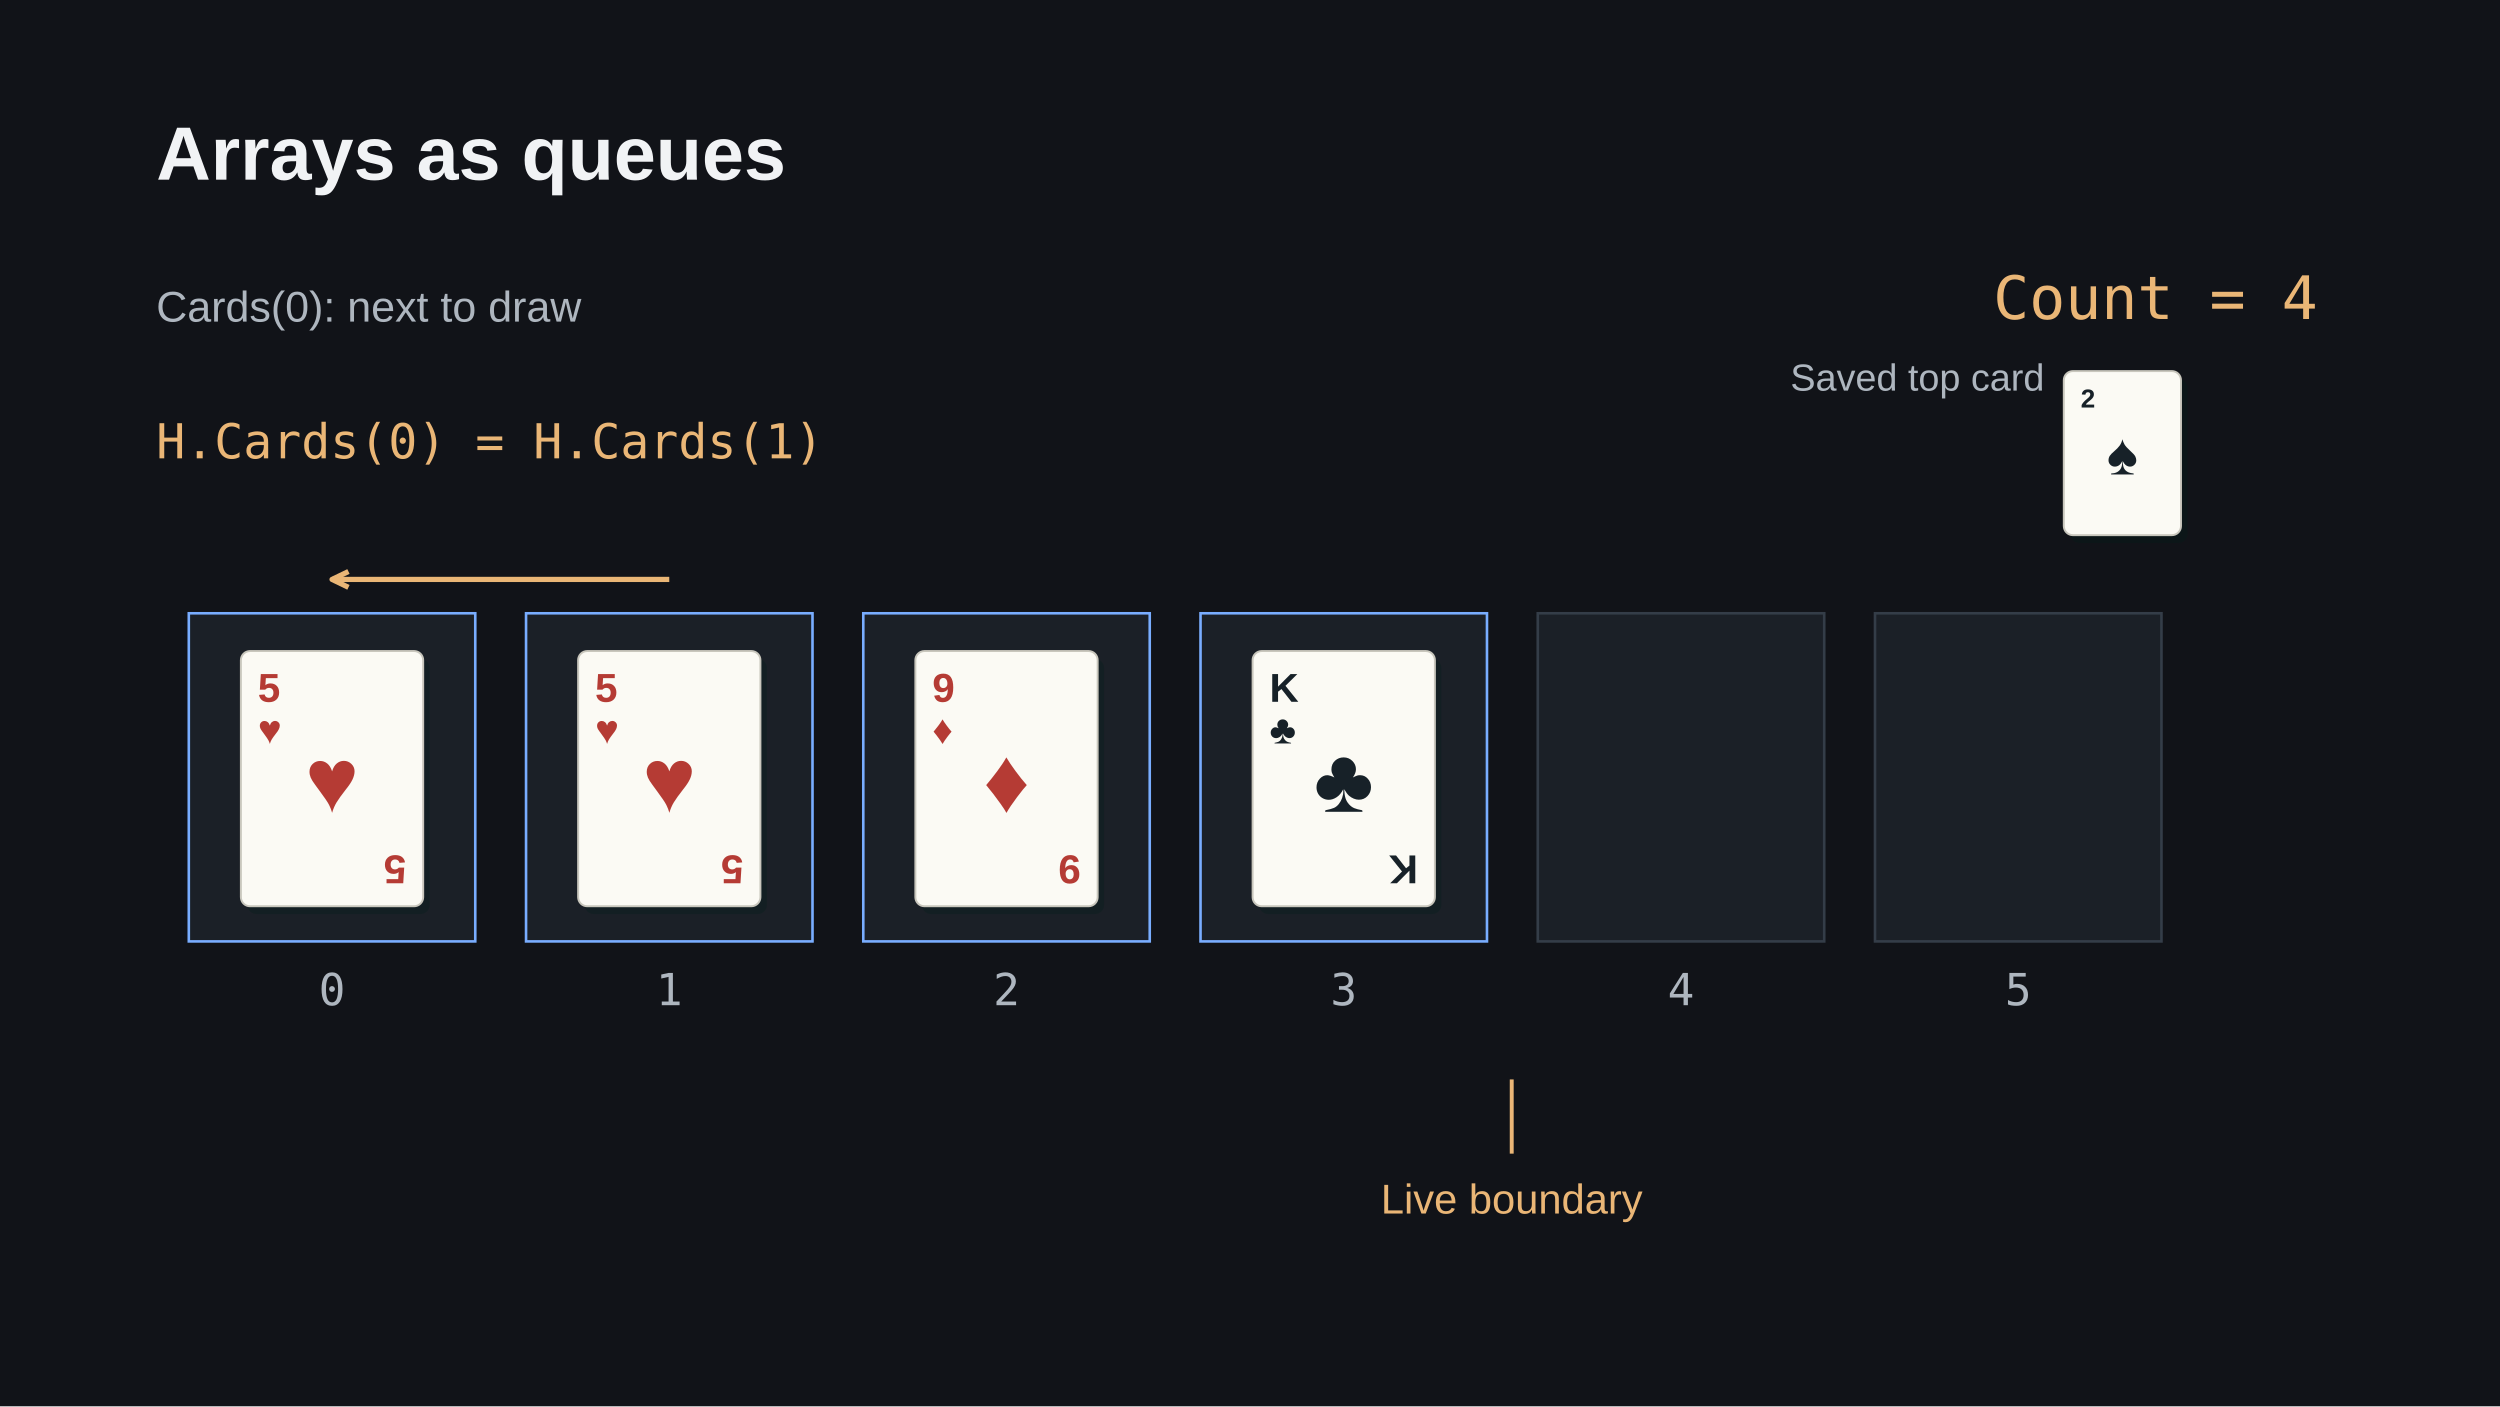
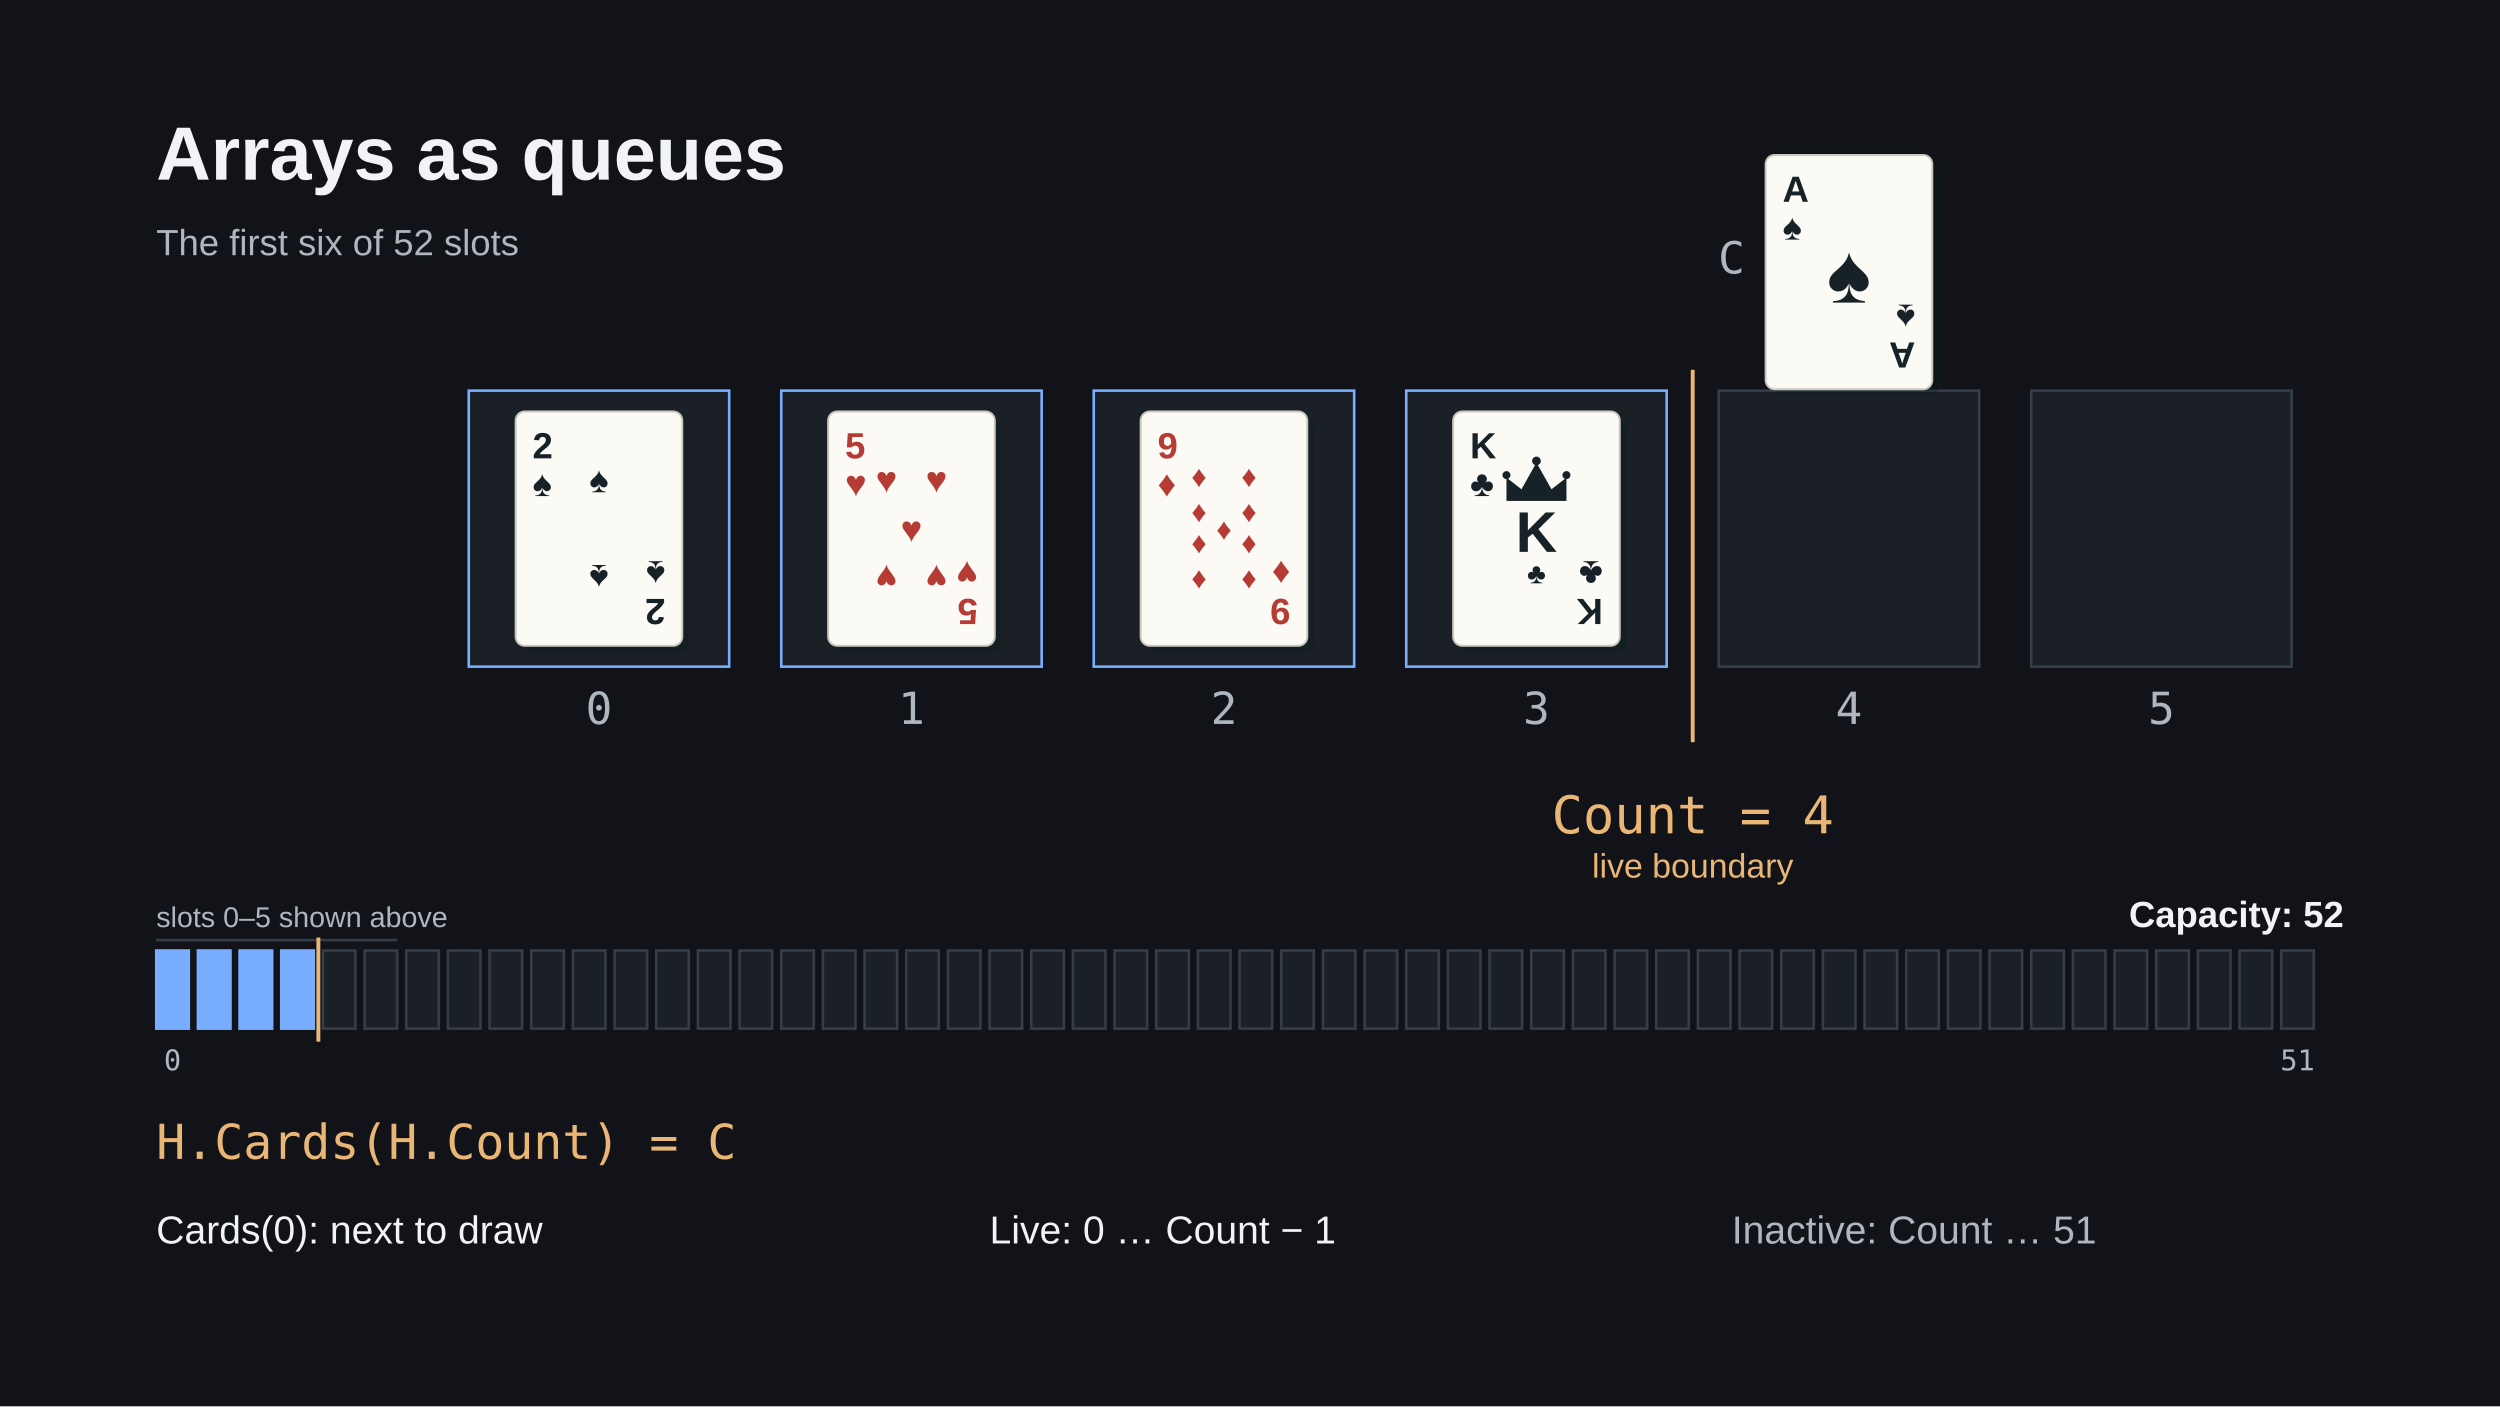
<svg xmlns="http://www.w3.org/2000/svg" width="1920" height="1080" viewBox="0 0 1920 1080" role="img">
  <defs>
    <pattern id="back" width="12" height="12" patternUnits="userSpaceOnUse">
      <path d="M0 6L6 0L12 6L6 12Z" fill="none" stroke="#8fa1c5" stroke-width="1" />
    </pattern>
    <pattern id="felt" width="10" height="10" patternUnits="userSpaceOnUse">
      <path d="M1 2h1M6 7h1" stroke="#ffffff" stroke-opacity=".035" />
    </pattern>
  </defs>
  <rect x="0.00" y="0.00" width="1920.00" height="1080.00" rx="0" fill="#111318" />
  <text x="120.00" y="138.00" font-family="Liberation Sans" font-size="58" font-weight="700" fill="#f1f3f5" text-anchor="start" opacity="1" xml:space="preserve">Arrays as queues</text>
-   <text x="120.00" y="247.00" font-family="Liberation Sans" font-size="33" font-weight="400" fill="#aeb6bf" text-anchor="start" opacity="1" xml:space="preserve">Cards(0): next to draw</text>
-   <text x="1780.00" y="245.00" font-family="DejaVu Sans Mono" font-size="46" font-weight="400" fill="#eab676" text-anchor="end" opacity="1" xml:space="preserve">Count = 4</text>
-   <rect x="145.00" y="471.00" width="220.00" height="252.00" rx="0" fill="#1b2027" stroke="#79adff" stroke-width="2" />
-   <text x="255.00" y="772.00" font-family="DejaVu Sans Mono" font-size="34" font-weight="400" fill="#aeb6bf" text-anchor="middle" opacity="1" xml:space="preserve">0</text>
+   <text x="120.00" y="196.00" font-family="Liberation Sans" font-size="28" font-weight="400" fill="#aeb6bf" text-anchor="start" opacity="1" xml:space="preserve">The first six of 52 slots</text>
+   <rect x="360.00" y="300.00" width="200.00" height="212.00" rx="0" fill="#1b2027" stroke="#79adff" stroke-width="2" />
+   <text x="460.00" y="556.00" font-family="DejaVu Sans Mono" font-size="34" font-weight="400" fill="#aeb6bf" text-anchor="middle" opacity="1" xml:space="preserve">0</text>
  <g opacity="1">
-     <rect x="190.00" y="506.00" width="140.00" height="196.00" rx="7" fill="#001e18" opacity="0.28" />
-     <rect x="185.00" y="500.00" width="140.00" height="196.00" rx="7" fill="#fbfaf4" stroke="#c9c7bd" stroke-width="1.5" />
-     <text x="198.00" y="539.00" font-family="Liberation Sans" font-size="31" font-weight="700" fill="#b53b34" text-anchor="start" opacity="1" xml:space="preserve">5</text>
-     <text x="198.00" y="571.00" font-family="Liberation Sans" font-size="31" font-weight="400" fill="#b53b34" text-anchor="start" opacity="1" xml:space="preserve">♥</text>
-     <text x="255.00" y="623.48" font-family="Liberation Sans" font-size="70" font-weight="400" fill="#b53b34" text-anchor="middle" opacity="1" xml:space="preserve">♥</text>
-     <g transform="rotate(180 255.0 598.0)">
-       <text x="198.00" y="539.00" font-family="Liberation Sans" font-size="31" font-weight="700" fill="#b53b34" text-anchor="start" opacity="1" xml:space="preserve">5</text>
+     <rect x="401.00" y="322.00" width="128.00" height="180.00" rx="7" fill="#001e18" opacity="0.28" />
+     <rect x="396.00" y="316.00" width="128.00" height="180.00" rx="7" fill="#fbfaf4" stroke="#c9c7bd" stroke-width="1.5" />
+     <text x="409.00" y="352.00" font-family="Liberation Sans" font-size="28" font-weight="700" fill="#172128" text-anchor="start" opacity="1" xml:space="preserve">2</text>
+     <text x="409.00" y="381.00" font-family="Liberation Sans" font-size="28" font-weight="400" fill="#172128" text-anchor="start" opacity="1" xml:space="preserve">♠</text>
+     <g transform="rotate(180 460.0 406.0)">
+       <text x="409.00" y="352.00" font-family="Liberation Sans" font-size="28" font-weight="700" fill="#172128" text-anchor="start" opacity="1" xml:space="preserve">2</text>
+       <text x="409.00" y="381.00" font-family="Liberation Sans" font-size="28" font-weight="400" fill="#172128" text-anchor="start" opacity="1" xml:space="preserve">♠</text>
+     </g>
+     <text x="460.00" y="378.08" font-family="Liberation Sans" font-size="28" font-weight="400" fill="#172128" text-anchor="middle" opacity="1" xml:space="preserve">♠</text>
+     <g transform="rotate(180 460.00 444.00)">
+       <text x="460.00" y="454.08" font-family="Liberation Sans" font-size="28" font-weight="400" fill="#172128" text-anchor="middle" opacity="1" xml:space="preserve">♠</text>
    </g>
  </g>
-   <rect x="404.00" y="471.00" width="220.00" height="252.00" rx="0" fill="#1b2027" stroke="#79adff" stroke-width="2" />
-   <text x="514.00" y="772.00" font-family="DejaVu Sans Mono" font-size="34" font-weight="400" fill="#aeb6bf" text-anchor="middle" opacity="1" xml:space="preserve">1</text>
+   <rect x="600.00" y="300.00" width="200.00" height="212.00" rx="0" fill="#1b2027" stroke="#79adff" stroke-width="2" />
+   <text x="700.00" y="556.00" font-family="DejaVu Sans Mono" font-size="34" font-weight="400" fill="#aeb6bf" text-anchor="middle" opacity="1" xml:space="preserve">1</text>
  <g opacity="1">
-     <rect x="449.00" y="506.00" width="140.00" height="196.00" rx="7" fill="#001e18" opacity="0.28" />
-     <rect x="444.00" y="500.00" width="140.00" height="196.00" rx="7" fill="#fbfaf4" stroke="#c9c7bd" stroke-width="1.5" />
-     <text x="457.00" y="539.00" font-family="Liberation Sans" font-size="31" font-weight="700" fill="#b53b34" text-anchor="start" opacity="1" xml:space="preserve">5</text>
-     <text x="457.00" y="571.00" font-family="Liberation Sans" font-size="31" font-weight="400" fill="#b53b34" text-anchor="start" opacity="1" xml:space="preserve">♥</text>
-     <text x="514.00" y="623.48" font-family="Liberation Sans" font-size="70" font-weight="400" fill="#b53b34" text-anchor="middle" opacity="1" xml:space="preserve">♥</text>
-     <g transform="rotate(180 514.0 598.0)">
-       <text x="457.00" y="539.00" font-family="Liberation Sans" font-size="31" font-weight="700" fill="#b53b34" text-anchor="start" opacity="1" xml:space="preserve">5</text>
+     <rect x="641.00" y="322.00" width="128.00" height="180.00" rx="7" fill="#001e18" opacity="0.28" />
+     <rect x="636.00" y="316.00" width="128.00" height="180.00" rx="7" fill="#fbfaf4" stroke="#c9c7bd" stroke-width="1.5" />
+     <text x="649.00" y="352.00" font-family="Liberation Sans" font-size="28" font-weight="700" fill="#b53b34" text-anchor="start" opacity="1" xml:space="preserve">5</text>
+     <text x="649.00" y="381.00" font-family="Liberation Sans" font-size="28" font-weight="400" fill="#b53b34" text-anchor="start" opacity="1" xml:space="preserve">♥</text>
+     <g transform="rotate(180 700.0 406.0)">
+       <text x="649.00" y="352.00" font-family="Liberation Sans" font-size="28" font-weight="700" fill="#b53b34" text-anchor="start" opacity="1" xml:space="preserve">5</text>
+       <text x="649.00" y="381.00" font-family="Liberation Sans" font-size="28" font-weight="400" fill="#b53b34" text-anchor="start" opacity="1" xml:space="preserve">♥</text>
    </g>
+     <text x="680.80" y="378.08" font-family="Liberation Sans" font-size="28" font-weight="400" fill="#b53b34" text-anchor="middle" opacity="1" xml:space="preserve">♥</text>
+     <g transform="rotate(180 719.20 444.00)">
+       <text x="719.20" y="454.08" font-family="Liberation Sans" font-size="28" font-weight="400" fill="#b53b34" text-anchor="middle" opacity="1" xml:space="preserve">♥</text>
+     </g>
+     <text x="719.20" y="378.08" font-family="Liberation Sans" font-size="28" font-weight="400" fill="#b53b34" text-anchor="middle" opacity="1" xml:space="preserve">♥</text>
+     <g transform="rotate(180 680.80 444.00)">
+       <text x="680.80" y="454.08" font-family="Liberation Sans" font-size="28" font-weight="400" fill="#b53b34" text-anchor="middle" opacity="1" xml:space="preserve">♥</text>
+     </g>
+     <text x="700.00" y="416.08" font-family="Liberation Sans" font-size="28" font-weight="400" fill="#b53b34" text-anchor="middle" opacity="1" xml:space="preserve">♥</text>
  </g>
-   <rect x="663.00" y="471.00" width="220.00" height="252.00" rx="0" fill="#1b2027" stroke="#79adff" stroke-width="2" />
-   <text x="773.00" y="772.00" font-family="DejaVu Sans Mono" font-size="34" font-weight="400" fill="#aeb6bf" text-anchor="middle" opacity="1" xml:space="preserve">2</text>
+   <rect x="840.00" y="300.00" width="200.00" height="212.00" rx="0" fill="#1b2027" stroke="#79adff" stroke-width="2" />
+   <text x="940.00" y="556.00" font-family="DejaVu Sans Mono" font-size="34" font-weight="400" fill="#aeb6bf" text-anchor="middle" opacity="1" xml:space="preserve">2</text>
  <g opacity="1">
-     <rect x="708.00" y="506.00" width="140.00" height="196.00" rx="7" fill="#001e18" opacity="0.28" />
-     <rect x="703.00" y="500.00" width="140.00" height="196.00" rx="7" fill="#fbfaf4" stroke="#c9c7bd" stroke-width="1.5" />
-     <text x="716.00" y="539.00" font-family="Liberation Sans" font-size="31" font-weight="700" fill="#b53b34" text-anchor="start" opacity="1" xml:space="preserve">9</text>
-     <text x="716.00" y="571.00" font-family="Liberation Sans" font-size="31" font-weight="400" fill="#b53b34" text-anchor="start" opacity="1" xml:space="preserve">♦</text>
-     <text x="773.00" y="623.48" font-family="Liberation Sans" font-size="70" font-weight="400" fill="#b53b34" text-anchor="middle" opacity="1" xml:space="preserve">♦</text>
-     <g transform="rotate(180 773.0 598.0)">
-       <text x="716.00" y="539.00" font-family="Liberation Sans" font-size="31" font-weight="700" fill="#b53b34" text-anchor="start" opacity="1" xml:space="preserve">9</text>
+     <rect x="881.00" y="322.00" width="128.00" height="180.00" rx="7" fill="#001e18" opacity="0.28" />
+     <rect x="876.00" y="316.00" width="128.00" height="180.00" rx="7" fill="#fbfaf4" stroke="#c9c7bd" stroke-width="1.5" />
+     <text x="889.00" y="352.00" font-family="Liberation Sans" font-size="28" font-weight="700" fill="#b53b34" text-anchor="start" opacity="1" xml:space="preserve">9</text>
+     <text x="889.00" y="381.00" font-family="Liberation Sans" font-size="28" font-weight="400" fill="#b53b34" text-anchor="start" opacity="1" xml:space="preserve">♦</text>
+     <g transform="rotate(180 940.0 406.0)">
+       <text x="889.00" y="352.00" font-family="Liberation Sans" font-size="28" font-weight="700" fill="#b53b34" text-anchor="start" opacity="1" xml:space="preserve">9</text>
+       <text x="889.00" y="381.00" font-family="Liberation Sans" font-size="28" font-weight="400" fill="#b53b34" text-anchor="start" opacity="1" xml:space="preserve">♦</text>
    </g>
+     <text x="920.80" y="373.78" font-family="Liberation Sans" font-size="23" font-weight="400" fill="#b53b34" text-anchor="middle" opacity="1" xml:space="preserve">♦</text>
+     <g transform="rotate(180 959.20 446.50)">
+       <text x="959.20" y="454.78" font-family="Liberation Sans" font-size="23" font-weight="400" fill="#b53b34" text-anchor="middle" opacity="1" xml:space="preserve">♦</text>
+     </g>
+     <text x="959.20" y="373.78" font-family="Liberation Sans" font-size="23" font-weight="400" fill="#b53b34" text-anchor="middle" opacity="1" xml:space="preserve">♦</text>
+     <g transform="rotate(180 920.80 446.50)">
+       <text x="920.80" y="454.78" font-family="Liberation Sans" font-size="23" font-weight="400" fill="#b53b34" text-anchor="middle" opacity="1" xml:space="preserve">♦</text>
+     </g>
+     <text x="920.80" y="400.78" font-family="Liberation Sans" font-size="23" font-weight="400" fill="#b53b34" text-anchor="middle" opacity="1" xml:space="preserve">♦</text>
+     <g transform="rotate(180 959.20 419.50)">
+       <text x="959.20" y="427.78" font-family="Liberation Sans" font-size="23" font-weight="400" fill="#b53b34" text-anchor="middle" opacity="1" xml:space="preserve">♦</text>
+     </g>
+     <text x="959.20" y="400.78" font-family="Liberation Sans" font-size="23" font-weight="400" fill="#b53b34" text-anchor="middle" opacity="1" xml:space="preserve">♦</text>
+     <g transform="rotate(180 920.80 419.50)">
+       <text x="920.80" y="427.78" font-family="Liberation Sans" font-size="23" font-weight="400" fill="#b53b34" text-anchor="middle" opacity="1" xml:space="preserve">♦</text>
+     </g>
+     <text x="940.00" y="414.28" font-family="Liberation Sans" font-size="23" font-weight="400" fill="#b53b34" text-anchor="middle" opacity="1" xml:space="preserve">♦</text>
  </g>
-   <rect x="922.00" y="471.00" width="220.00" height="252.00" rx="0" fill="#1b2027" stroke="#79adff" stroke-width="2" />
-   <text x="1032.00" y="772.00" font-family="DejaVu Sans Mono" font-size="34" font-weight="400" fill="#aeb6bf" text-anchor="middle" opacity="1" xml:space="preserve">3</text>
+   <rect x="1080.00" y="300.00" width="200.00" height="212.00" rx="0" fill="#1b2027" stroke="#79adff" stroke-width="2" />
+   <text x="1180.00" y="556.00" font-family="DejaVu Sans Mono" font-size="34" font-weight="400" fill="#aeb6bf" text-anchor="middle" opacity="1" xml:space="preserve">3</text>
  <g opacity="1">
-     <rect x="967.00" y="506.00" width="140.00" height="196.00" rx="7" fill="#001e18" opacity="0.28" />
-     <rect x="962.00" y="500.00" width="140.00" height="196.00" rx="7" fill="#fbfaf4" stroke="#c9c7bd" stroke-width="1.5" />
-     <text x="975.00" y="539.00" font-family="Liberation Sans" font-size="31" font-weight="700" fill="#172128" text-anchor="start" opacity="1" xml:space="preserve">K</text>
-     <text x="975.00" y="571.00" font-family="Liberation Sans" font-size="31" font-weight="400" fill="#172128" text-anchor="start" opacity="1" xml:space="preserve">♣</text>
-     <text x="1032.00" y="623.48" font-family="Liberation Sans" font-size="70" font-weight="400" fill="#172128" text-anchor="middle" opacity="1" xml:space="preserve">♣</text>
-     <g transform="rotate(180 1032.0 598.0)">
-       <text x="975.00" y="539.00" font-family="Liberation Sans" font-size="31" font-weight="700" fill="#172128" text-anchor="start" opacity="1" xml:space="preserve">K</text>
+     <rect x="1121.00" y="322.00" width="128.00" height="180.00" rx="7" fill="#001e18" opacity="0.28" />
+     <rect x="1116.00" y="316.00" width="128.00" height="180.00" rx="7" fill="#fbfaf4" stroke="#c9c7bd" stroke-width="1.5" />
+     <text x="1129.00" y="352.00" font-family="Liberation Sans" font-size="28" font-weight="700" fill="#172128" text-anchor="start" opacity="1" xml:space="preserve">K</text>
+     <text x="1129.00" y="381.00" font-family="Liberation Sans" font-size="28" font-weight="400" fill="#172128" text-anchor="start" opacity="1" xml:space="preserve">♣</text>
+     <g transform="rotate(180 1180.0 406.0)">
+       <text x="1129.00" y="352.00" font-family="Liberation Sans" font-size="28" font-weight="700" fill="#172128" text-anchor="start" opacity="1" xml:space="preserve">K</text>
+       <text x="1129.00" y="381.00" font-family="Liberation Sans" font-size="28" font-weight="400" fill="#172128" text-anchor="start" opacity="1" xml:space="preserve">♣</text>
    </g>
+     <g transform="translate(1180.00 371.92) scale(1.280)" fill="#172128">
+       <path d="M-18 10V-4L-9 3 0-13 9 3 18-4V10Z" />
+       <circle cx="-18" cy="-5.5" r="2.4" />
+       <circle cx="0" cy="-14" r="2.6" />
+       <circle cx="18" cy="-5.5" r="2.4" />
+     </g>
+     <text x="1180.00" y="423.84" font-family="Liberation Sans" font-size="44" font-weight="700" fill="#172128" text-anchor="middle" opacity="1" xml:space="preserve">K</text>
+     <text x="1180.00" y="448.00" font-family="Liberation Sans" font-size="22" font-weight="400" fill="#172128" text-anchor="middle" opacity="1" xml:space="preserve">♣</text>
  </g>
-   <rect x="1181.00" y="471.00" width="220.00" height="252.00" rx="0" fill="#1b2027" stroke="#343d48" stroke-width="2" />
-   <text x="1291.00" y="772.00" font-family="DejaVu Sans Mono" font-size="34" font-weight="400" fill="#aeb6bf" text-anchor="middle" opacity="1" xml:space="preserve">4</text>
-   <rect x="1440.00" y="471.00" width="220.00" height="252.00" rx="0" fill="#1b2027" stroke="#343d48" stroke-width="2" />
-   <text x="1550.00" y="772.00" font-family="DejaVu Sans Mono" font-size="34" font-weight="400" fill="#aeb6bf" text-anchor="middle" opacity="1" xml:space="preserve">5</text>
-   <text x="1375.00" y="300.00" font-family="Liberation Sans" font-size="29" font-weight="400" fill="#aeb6bf" text-anchor="start" opacity="1" xml:space="preserve">Saved top card</text>
+   <rect x="1320.00" y="300.00" width="200.00" height="212.00" rx="0" fill="#1b2027" stroke="#343d48" stroke-width="2" />
+   <text x="1420.00" y="556.00" font-family="DejaVu Sans Mono" font-size="34" font-weight="400" fill="#aeb6bf" text-anchor="middle" opacity="1" xml:space="preserve">4</text>
+   <rect x="1560.00" y="300.00" width="200.00" height="212.00" rx="0" fill="#1b2027" stroke="#343d48" stroke-width="2" />
+   <text x="1660.00" y="556.00" font-family="DejaVu Sans Mono" font-size="34" font-weight="400" fill="#aeb6bf" text-anchor="middle" opacity="1" xml:space="preserve">5</text>
  <g opacity="1">
-     <rect x="1590.00" y="291.00" width="90.00" height="126.00" rx="7" fill="#001e18" opacity="0.28" />
-     <rect x="1585.00" y="285.00" width="90.00" height="126.00" rx="7" fill="#fbfaf4" stroke="#c9c7bd" stroke-width="1.5" />
-     <text x="1598.00" y="313.00" font-family="Liberation Sans" font-size="20" font-weight="700" fill="#172128" text-anchor="start" opacity="1" xml:space="preserve">2</text>
-     <text x="1630.00" y="364.38" font-family="Liberation Sans" font-size="45" font-weight="400" fill="#172128" text-anchor="middle" opacity="1" xml:space="preserve">♠</text>
+     <rect x="1361.00" y="125.00" width="128.00" height="180.00" rx="7" fill="#001e18" opacity="0.28" />
+     <rect x="1356.00" y="119.00" width="128.00" height="180.00" rx="7" fill="#fbfaf4" stroke="#c9c7bd" stroke-width="1.5" />
+     <text x="1369.00" y="155.00" font-family="Liberation Sans" font-size="28" font-weight="700" fill="#172128" text-anchor="start" opacity="1" xml:space="preserve">A</text>
+     <text x="1369.00" y="184.00" font-family="Liberation Sans" font-size="28" font-weight="400" fill="#172128" text-anchor="start" opacity="1" xml:space="preserve">♠</text>
+     <g transform="rotate(180 1420.0 208.9959)">
+       <text x="1369.00" y="155.00" font-family="Liberation Sans" font-size="28" font-weight="700" fill="#172128" text-anchor="start" opacity="1" xml:space="preserve">A</text>
+       <text x="1369.00" y="184.00" font-family="Liberation Sans" font-size="28" font-weight="400" fill="#172128" text-anchor="start" opacity="1" xml:space="preserve">♠</text>
+     </g>
+     <text x="1420.00" y="232.40" font-family="Liberation Sans" font-size="64" font-weight="400" fill="#172128" text-anchor="middle" opacity="1" xml:space="preserve">♠</text>
  </g>
-   <path d="M514.00 445.00L255.00 445.00" fill="none" stroke="#eab676" stroke-width="4" />
-   <path d="M267.606 438.91 L255 445 L267.606 451.09" stroke="#eab676" stroke-width="4" fill="none" stroke-linejoin="round" />
-   <text x="120.00" y="352.00" font-family="DejaVu Sans Mono" font-size="37" font-weight="400" fill="#eab676" text-anchor="start" opacity="1" xml:space="preserve">H.Cards(0) = H.Cards(1)</text>
-   <path d="M1161.00 829.00L1161.00 886.00" fill="none" stroke="#eab676" stroke-width="3" />
-   <text x="1161.00" y="932.00" font-family="Liberation Sans" font-size="32" font-weight="400" fill="#eab676" text-anchor="middle" opacity="1" xml:space="preserve">Live boundary</text>
+   <text x="1340.00" y="210.00" font-family="DejaVu Sans Mono" font-size="34" font-weight="400" fill="#aeb6bf" text-anchor="end" opacity="1" xml:space="preserve">C</text>
+   <path d="M1300.00 284.00L1300.00 570.00" fill="none" stroke="#eab676" stroke-width="3" />
+   <text x="1300.00" y="640.00" font-family="DejaVu Sans Mono" font-size="40" font-weight="400" fill="#eab676" text-anchor="middle" opacity="1" xml:space="preserve">Count = 4</text>
+   <text x="1300.00" y="674.00" font-family="Liberation Sans" font-size="26" font-weight="400" fill="#eab676" text-anchor="middle" opacity="1" xml:space="preserve">live boundary</text>
+   <text x="120.00" y="712.00" font-family="Liberation Sans" font-size="22" font-weight="400" fill="#aeb6bf" text-anchor="start" opacity="1" xml:space="preserve">slots 0–5 shown above</text>
+   <path d="M120.00 722.00L305.00 722.00" fill="none" stroke="#343d48" stroke-width="2" />
+   <text x="1800.00" y="712.00" font-family="Liberation Sans" font-size="28" font-weight="700" fill="#f1f3f5" text-anchor="end" opacity="1" xml:space="preserve">Capacity: 52</text>
+   <rect x="120.00" y="730.00" width="25.00" height="60.00" rx="0" fill="#79adff" stroke="#79adff" stroke-width="2" />
+   <rect x="152.00" y="730.00" width="25.00" height="60.00" rx="0" fill="#79adff" stroke="#79adff" stroke-width="2" />
+   <rect x="184.00" y="730.00" width="25.00" height="60.00" rx="0" fill="#79adff" stroke="#79adff" stroke-width="2" />
+   <rect x="216.00" y="730.00" width="25.00" height="60.00" rx="0" fill="#79adff" stroke="#79adff" stroke-width="2" />
+   <rect x="248.00" y="730.00" width="25.00" height="60.00" rx="0" fill="#1b2027" stroke="#343d48" stroke-width="2" />
+   <rect x="280.00" y="730.00" width="25.00" height="60.00" rx="0" fill="#1b2027" stroke="#343d48" stroke-width="2" />
+   <rect x="312.00" y="730.00" width="25.00" height="60.00" rx="0" fill="#1b2027" stroke="#343d48" stroke-width="2" />
+   <rect x="344.00" y="730.00" width="25.00" height="60.00" rx="0" fill="#1b2027" stroke="#343d48" stroke-width="2" />
+   <rect x="376.00" y="730.00" width="25.00" height="60.00" rx="0" fill="#1b2027" stroke="#343d48" stroke-width="2" />
+   <rect x="408.00" y="730.00" width="25.00" height="60.00" rx="0" fill="#1b2027" stroke="#343d48" stroke-width="2" />
+   <rect x="440.00" y="730.00" width="25.00" height="60.00" rx="0" fill="#1b2027" stroke="#343d48" stroke-width="2" />
+   <rect x="472.00" y="730.00" width="25.00" height="60.00" rx="0" fill="#1b2027" stroke="#343d48" stroke-width="2" />
+   <rect x="504.00" y="730.00" width="25.00" height="60.00" rx="0" fill="#1b2027" stroke="#343d48" stroke-width="2" />
+   <rect x="536.00" y="730.00" width="25.00" height="60.00" rx="0" fill="#1b2027" stroke="#343d48" stroke-width="2" />
+   <rect x="568.00" y="730.00" width="25.00" height="60.00" rx="0" fill="#1b2027" stroke="#343d48" stroke-width="2" />
+   <rect x="600.00" y="730.00" width="25.00" height="60.00" rx="0" fill="#1b2027" stroke="#343d48" stroke-width="2" />
+   <rect x="632.00" y="730.00" width="25.00" height="60.00" rx="0" fill="#1b2027" stroke="#343d48" stroke-width="2" />
+   <rect x="664.00" y="730.00" width="25.00" height="60.00" rx="0" fill="#1b2027" stroke="#343d48" stroke-width="2" />
+   <rect x="696.00" y="730.00" width="25.00" height="60.00" rx="0" fill="#1b2027" stroke="#343d48" stroke-width="2" />
+   <rect x="728.00" y="730.00" width="25.00" height="60.00" rx="0" fill="#1b2027" stroke="#343d48" stroke-width="2" />
+   <rect x="760.00" y="730.00" width="25.00" height="60.00" rx="0" fill="#1b2027" stroke="#343d48" stroke-width="2" />
+   <rect x="792.00" y="730.00" width="25.00" height="60.00" rx="0" fill="#1b2027" stroke="#343d48" stroke-width="2" />
+   <rect x="824.00" y="730.00" width="25.00" height="60.00" rx="0" fill="#1b2027" stroke="#343d48" stroke-width="2" />
+   <rect x="856.00" y="730.00" width="25.00" height="60.00" rx="0" fill="#1b2027" stroke="#343d48" stroke-width="2" />
+   <rect x="888.00" y="730.00" width="25.00" height="60.00" rx="0" fill="#1b2027" stroke="#343d48" stroke-width="2" />
+   <rect x="920.00" y="730.00" width="25.00" height="60.00" rx="0" fill="#1b2027" stroke="#343d48" stroke-width="2" />
+   <rect x="952.00" y="730.00" width="25.00" height="60.00" rx="0" fill="#1b2027" stroke="#343d48" stroke-width="2" />
+   <rect x="984.00" y="730.00" width="25.00" height="60.00" rx="0" fill="#1b2027" stroke="#343d48" stroke-width="2" />
+   <rect x="1016.00" y="730.00" width="25.00" height="60.00" rx="0" fill="#1b2027" stroke="#343d48" stroke-width="2" />
+   <rect x="1048.00" y="730.00" width="25.00" height="60.00" rx="0" fill="#1b2027" stroke="#343d48" stroke-width="2" />
+   <rect x="1080.00" y="730.00" width="25.00" height="60.00" rx="0" fill="#1b2027" stroke="#343d48" stroke-width="2" />
+   <rect x="1112.00" y="730.00" width="25.00" height="60.00" rx="0" fill="#1b2027" stroke="#343d48" stroke-width="2" />
+   <rect x="1144.00" y="730.00" width="25.00" height="60.00" rx="0" fill="#1b2027" stroke="#343d48" stroke-width="2" />
+   <rect x="1176.00" y="730.00" width="25.00" height="60.00" rx="0" fill="#1b2027" stroke="#343d48" stroke-width="2" />
+   <rect x="1208.00" y="730.00" width="25.00" height="60.00" rx="0" fill="#1b2027" stroke="#343d48" stroke-width="2" />
+   <rect x="1240.00" y="730.00" width="25.00" height="60.00" rx="0" fill="#1b2027" stroke="#343d48" stroke-width="2" />
+   <rect x="1272.00" y="730.00" width="25.00" height="60.00" rx="0" fill="#1b2027" stroke="#343d48" stroke-width="2" />
+   <rect x="1304.00" y="730.00" width="25.00" height="60.00" rx="0" fill="#1b2027" stroke="#343d48" stroke-width="2" />
+   <rect x="1336.00" y="730.00" width="25.00" height="60.00" rx="0" fill="#1b2027" stroke="#343d48" stroke-width="2" />
+   <rect x="1368.00" y="730.00" width="25.00" height="60.00" rx="0" fill="#1b2027" stroke="#343d48" stroke-width="2" />
+   <rect x="1400.00" y="730.00" width="25.00" height="60.00" rx="0" fill="#1b2027" stroke="#343d48" stroke-width="2" />
+   <rect x="1432.00" y="730.00" width="25.00" height="60.00" rx="0" fill="#1b2027" stroke="#343d48" stroke-width="2" />
+   <rect x="1464.00" y="730.00" width="25.00" height="60.00" rx="0" fill="#1b2027" stroke="#343d48" stroke-width="2" />
+   <rect x="1496.00" y="730.00" width="25.00" height="60.00" rx="0" fill="#1b2027" stroke="#343d48" stroke-width="2" />
+   <rect x="1528.00" y="730.00" width="25.00" height="60.00" rx="0" fill="#1b2027" stroke="#343d48" stroke-width="2" />
+   <rect x="1560.00" y="730.00" width="25.00" height="60.00" rx="0" fill="#1b2027" stroke="#343d48" stroke-width="2" />
+   <rect x="1592.00" y="730.00" width="25.00" height="60.00" rx="0" fill="#1b2027" stroke="#343d48" stroke-width="2" />
+   <rect x="1624.00" y="730.00" width="25.00" height="60.00" rx="0" fill="#1b2027" stroke="#343d48" stroke-width="2" />
+   <rect x="1656.00" y="730.00" width="25.00" height="60.00" rx="0" fill="#1b2027" stroke="#343d48" stroke-width="2" />
+   <rect x="1688.00" y="730.00" width="25.00" height="60.00" rx="0" fill="#1b2027" stroke="#343d48" stroke-width="2" />
+   <rect x="1720.00" y="730.00" width="25.00" height="60.00" rx="0" fill="#1b2027" stroke="#343d48" stroke-width="2" />
+   <rect x="1752.00" y="730.00" width="25.00" height="60.00" rx="0" fill="#1b2027" stroke="#343d48" stroke-width="2" />
+   <text x="132.50" y="822.00" font-family="DejaVu Sans Mono" font-size="22" font-weight="400" fill="#aeb6bf" text-anchor="middle" opacity="1" xml:space="preserve">0</text>
+   <text x="1764.50" y="822.00" font-family="DejaVu Sans Mono" font-size="22" font-weight="400" fill="#aeb6bf" text-anchor="middle" opacity="1" xml:space="preserve">51</text>
+   <path d="M244.50 720.00L244.50 800.00" fill="none" stroke="#eab676" stroke-width="3" />
+   <text x="120.00" y="890.00" font-family="DejaVu Sans Mono" font-size="37" font-weight="400" fill="#eab676" text-anchor="start" opacity="1" xml:space="preserve">H.Cards(H.Count) = C</text>
+   <text x="120.00" y="955.00" font-family="Liberation Sans" font-size="30" font-weight="400" fill="#f1f3f5" text-anchor="start" opacity="1" xml:space="preserve">Cards(0): next to draw</text>
+   <text x="760.00" y="955.00" font-family="Liberation Sans" font-size="30" font-weight="400" fill="#f1f3f5" text-anchor="start" opacity="1" xml:space="preserve">Live: 0 … Count − 1</text>
+   <text x="1330.00" y="955.00" font-family="Liberation Sans" font-size="30" font-weight="400" fill="#aeb6bf" text-anchor="start" opacity="1" xml:space="preserve">Inactive: Count … 51</text>
</svg>
